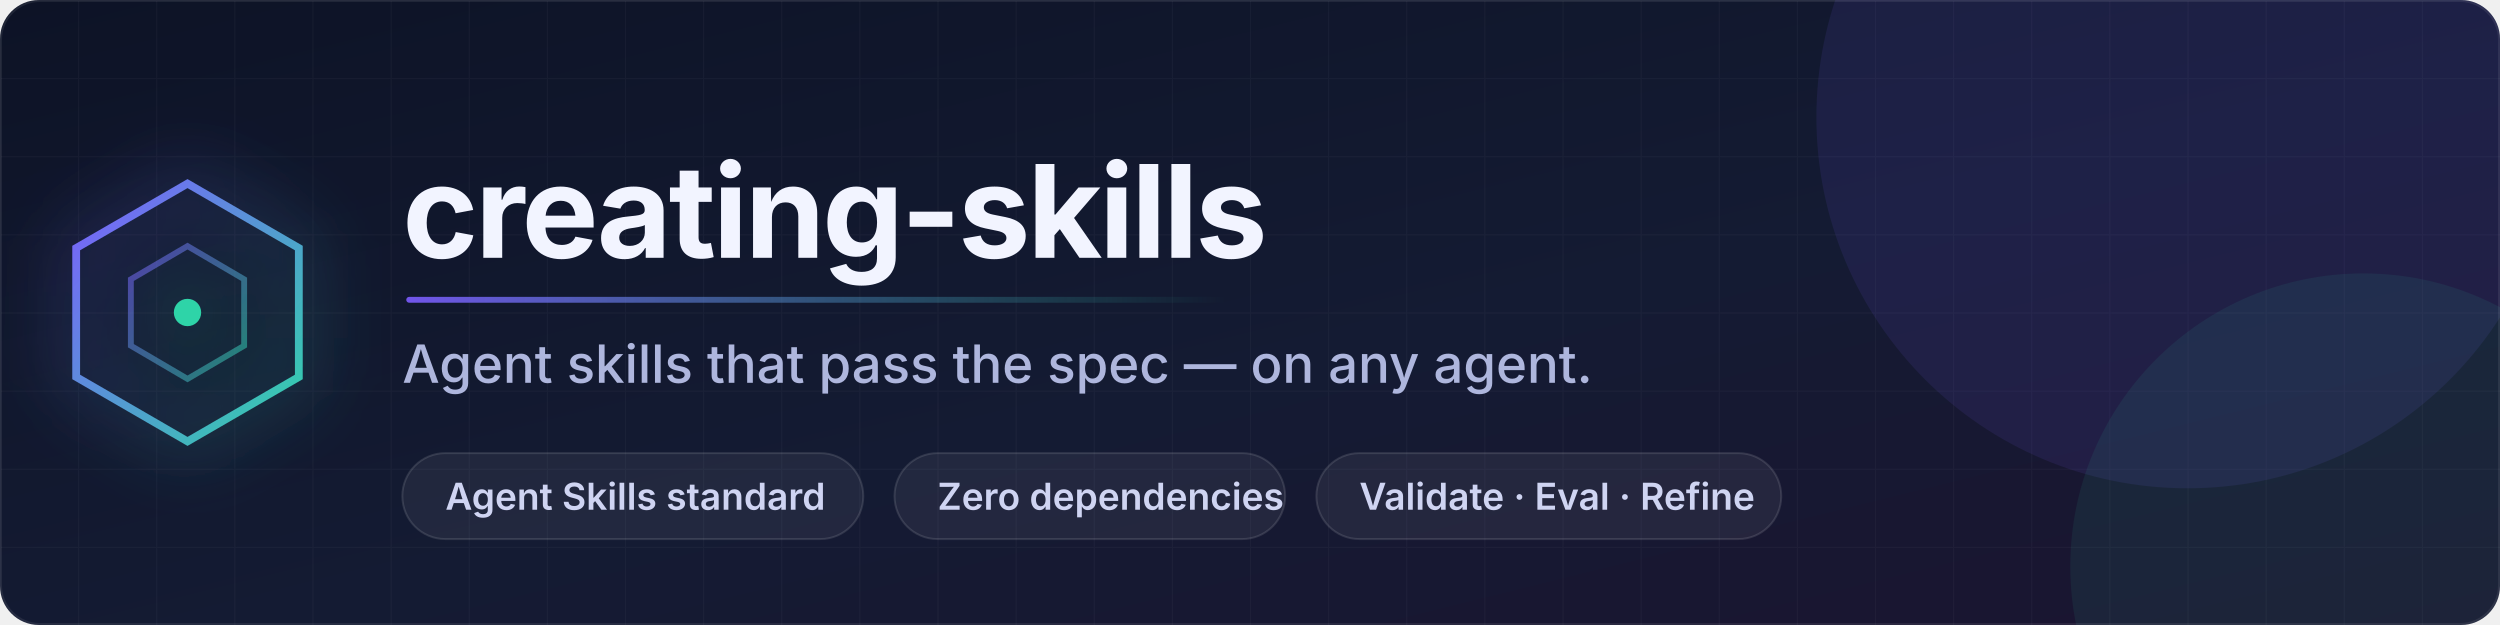
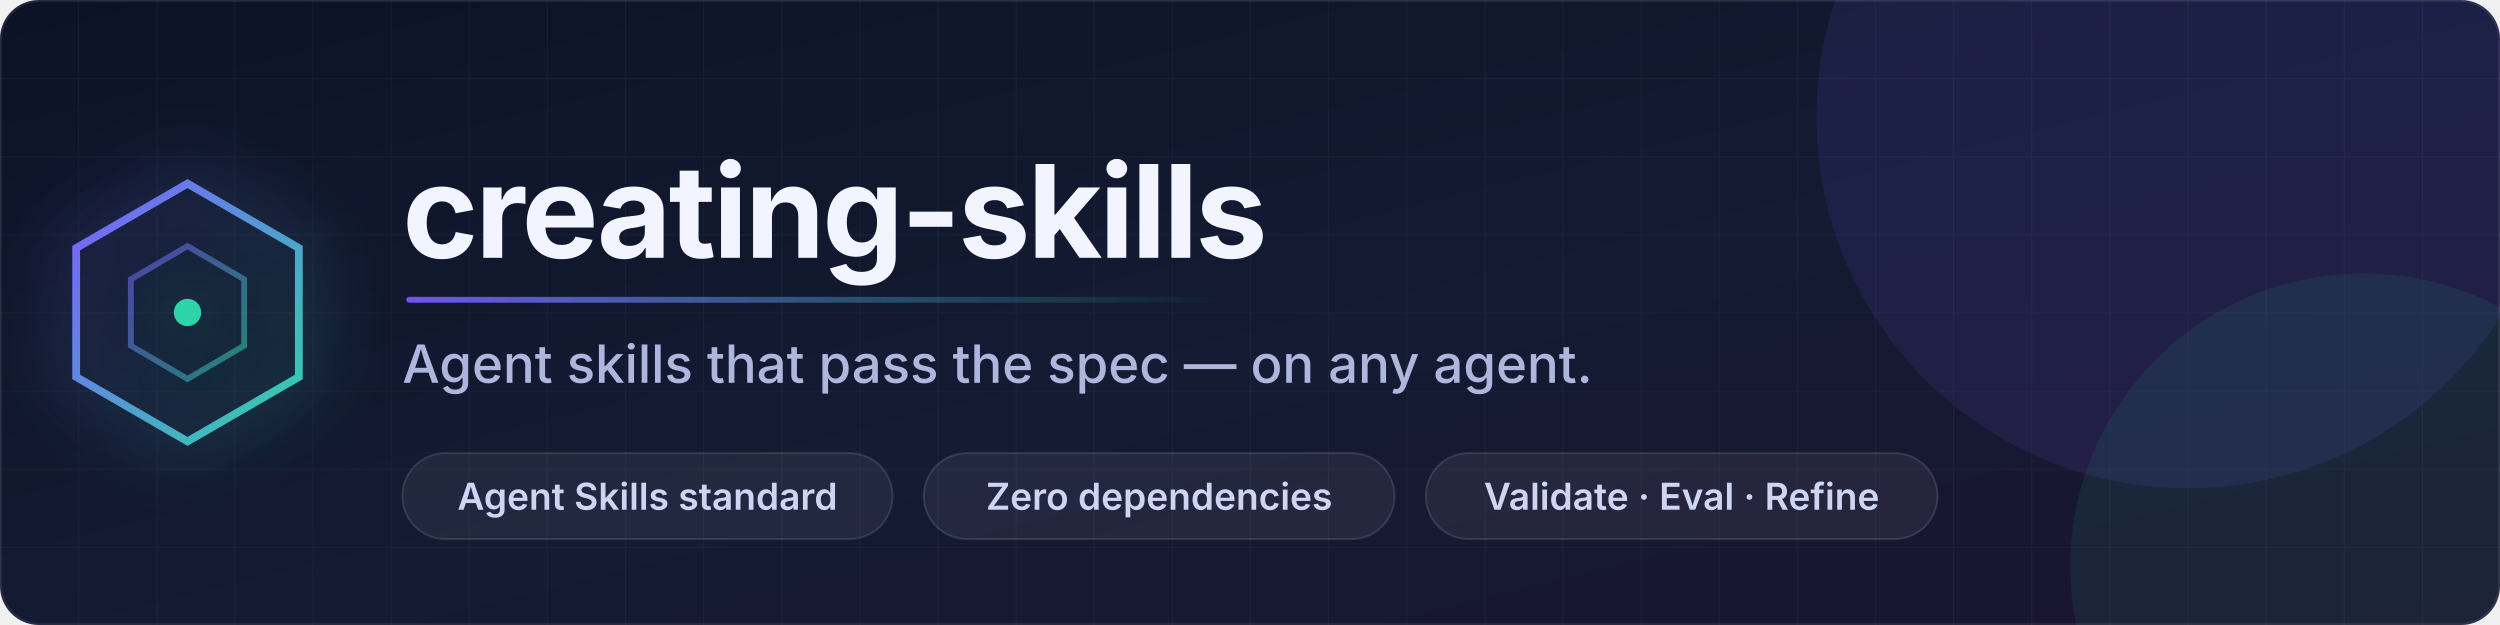
<svg xmlns="http://www.w3.org/2000/svg" width="1280" height="320" viewBox="0 0 1280 320" role="img" aria-label="creating-skills — agent skills that pass the spec">
  <defs>
    <linearGradient id="bg" x1="0" y1="0" x2="1" y2="1">
      <stop offset="0%" stop-color="#0d1326" />
      <stop offset="55%" stop-color="#141b33" />
      <stop offset="100%" stop-color="#1b1430" />
    </linearGradient>
    <linearGradient id="accent" x1="0" y1="0" x2="1" y2="1">
      <stop offset="0%" stop-color="#7c5cff" />
      <stop offset="100%" stop-color="#2fd4a8" />
    </linearGradient>
    <linearGradient id="rule" x1="0" y1="0" x2="1" y2="0">
      <stop offset="0%" stop-color="#7c5cff" stop-opacity="0.9" />
      <stop offset="100%" stop-color="#2fd4a8" stop-opacity="0" />
    </linearGradient>
    <pattern id="grid" width="40" height="40" patternUnits="userSpaceOnUse">
      <path d="M40 0H0V40" fill="none" stroke="#ffffff" stroke-opacity="0.035" stroke-width="1" />
    </pattern>
    <filter id="glow" x="-60%" y="-60%" width="220%" height="220%">
      <feGaussianBlur stdDeviation="18" result="b" />
      <feMerge>
        <feMergeNode in="b" />
        <feMergeNode in="SourceGraphic" />
      </feMerge>
    </filter>
  </defs>
  <clipPath id="card">
    <rect width="1280" height="320" rx="20" />
  </clipPath>
  <g clip-path="url(#card)">
    <rect width="1280" height="320" fill="url(#bg)" />
    <rect width="1280" height="320" fill="url(#grid)" />
    <circle cx="1120" cy="60" r="190" fill="#7c5cff" opacity="0.10" />
    <circle cx="1210" cy="290" r="150" fill="#2fd4a8" opacity="0.08" />
  </g>
  <rect x="0.5" y="0.5" width="1279" height="319" rx="20" fill="none" stroke="#ffffff" stroke-opacity="0.08" />
  <g transform="translate(96 160)" filter="url(#glow)">
    <path d="M0 -66 L57 -33 L57 33 L0 66 L-57 33 L-57 -33 Z" fill="none" stroke="url(#accent)" stroke-width="4" />
    <path d="M0 -34 L29 -17 L29 17 L0 34 L-29 17 L-29 -17 Z" fill="none" stroke="url(#accent)" stroke-width="3" opacity="0.55" />
    <circle cx="0" cy="0" r="7" fill="#2fd4a8" />
  </g>
  <g transform="translate(206 0)" font-family="ui-sans-serif, -apple-system, 'Segoe UI', Inter, Helvetica, Arial, sans-serif">
    <text x="0" y="132" font-size="66" font-weight="700" fill="#f2f4ff" letter-spacing="-1.5">creating-skills</text>
    <rect x="2" y="152" width="420" height="3" rx="1.5" fill="url(#rule)" />
    <text x="0" y="196" font-size="27" font-weight="500" fill="#aeb6dd">Agent skills that pass the spec — on any agent.</text>
    <g font-size="19" font-weight="600" fill="#cfd4f2">
      <g transform="translate(0 232)">
-         <rect x="0" y="0" width="236" height="44" rx="22" fill="#ffffff" fill-opacity="0.06" stroke="#ffffff" stroke-opacity="0.12" />
-         <text x="22" y="29">Agent Skills standard</text>
+         <rect x="0" y="0" width="251" height="44" rx="22" fill="#ffffff" fill-opacity="0.06" stroke="#ffffff" stroke-opacity="0.12" />
+         <text x="125.5" y="29" text-anchor="middle">Agent Skills standard</text>
      </g>
-       <g transform="translate(252 232)">
-         <rect x="0" y="0" width="200" height="44" rx="22" fill="#ffffff" fill-opacity="0.06" stroke="#ffffff" stroke-opacity="0.12" />
-         <text x="22" y="29">Zero dependencies</text>
+       <g transform="translate(267 232)">
+         <rect x="0" y="0" width="241" height="44" rx="22" fill="#ffffff" fill-opacity="0.06" stroke="#ffffff" stroke-opacity="0.12" />
+         <text x="120.5" y="29" text-anchor="middle">Zero dependencies</text>
      </g>
-       <g transform="translate(468 232)">
-         <rect x="0" y="0" width="238" height="44" rx="22" fill="#ffffff" fill-opacity="0.06" stroke="#ffffff" stroke-opacity="0.12" />
-         <text x="22" y="29">Validate · Eval · Refine</text>
+       <g transform="translate(524 232)">
+         <rect x="0" y="0" width="262" height="44" rx="22" fill="#ffffff" fill-opacity="0.06" stroke="#ffffff" stroke-opacity="0.12" />
+         <text x="131" y="29" text-anchor="middle">Validate · Eval · Refine</text>
      </g>
    </g>
  </g>
</svg>
